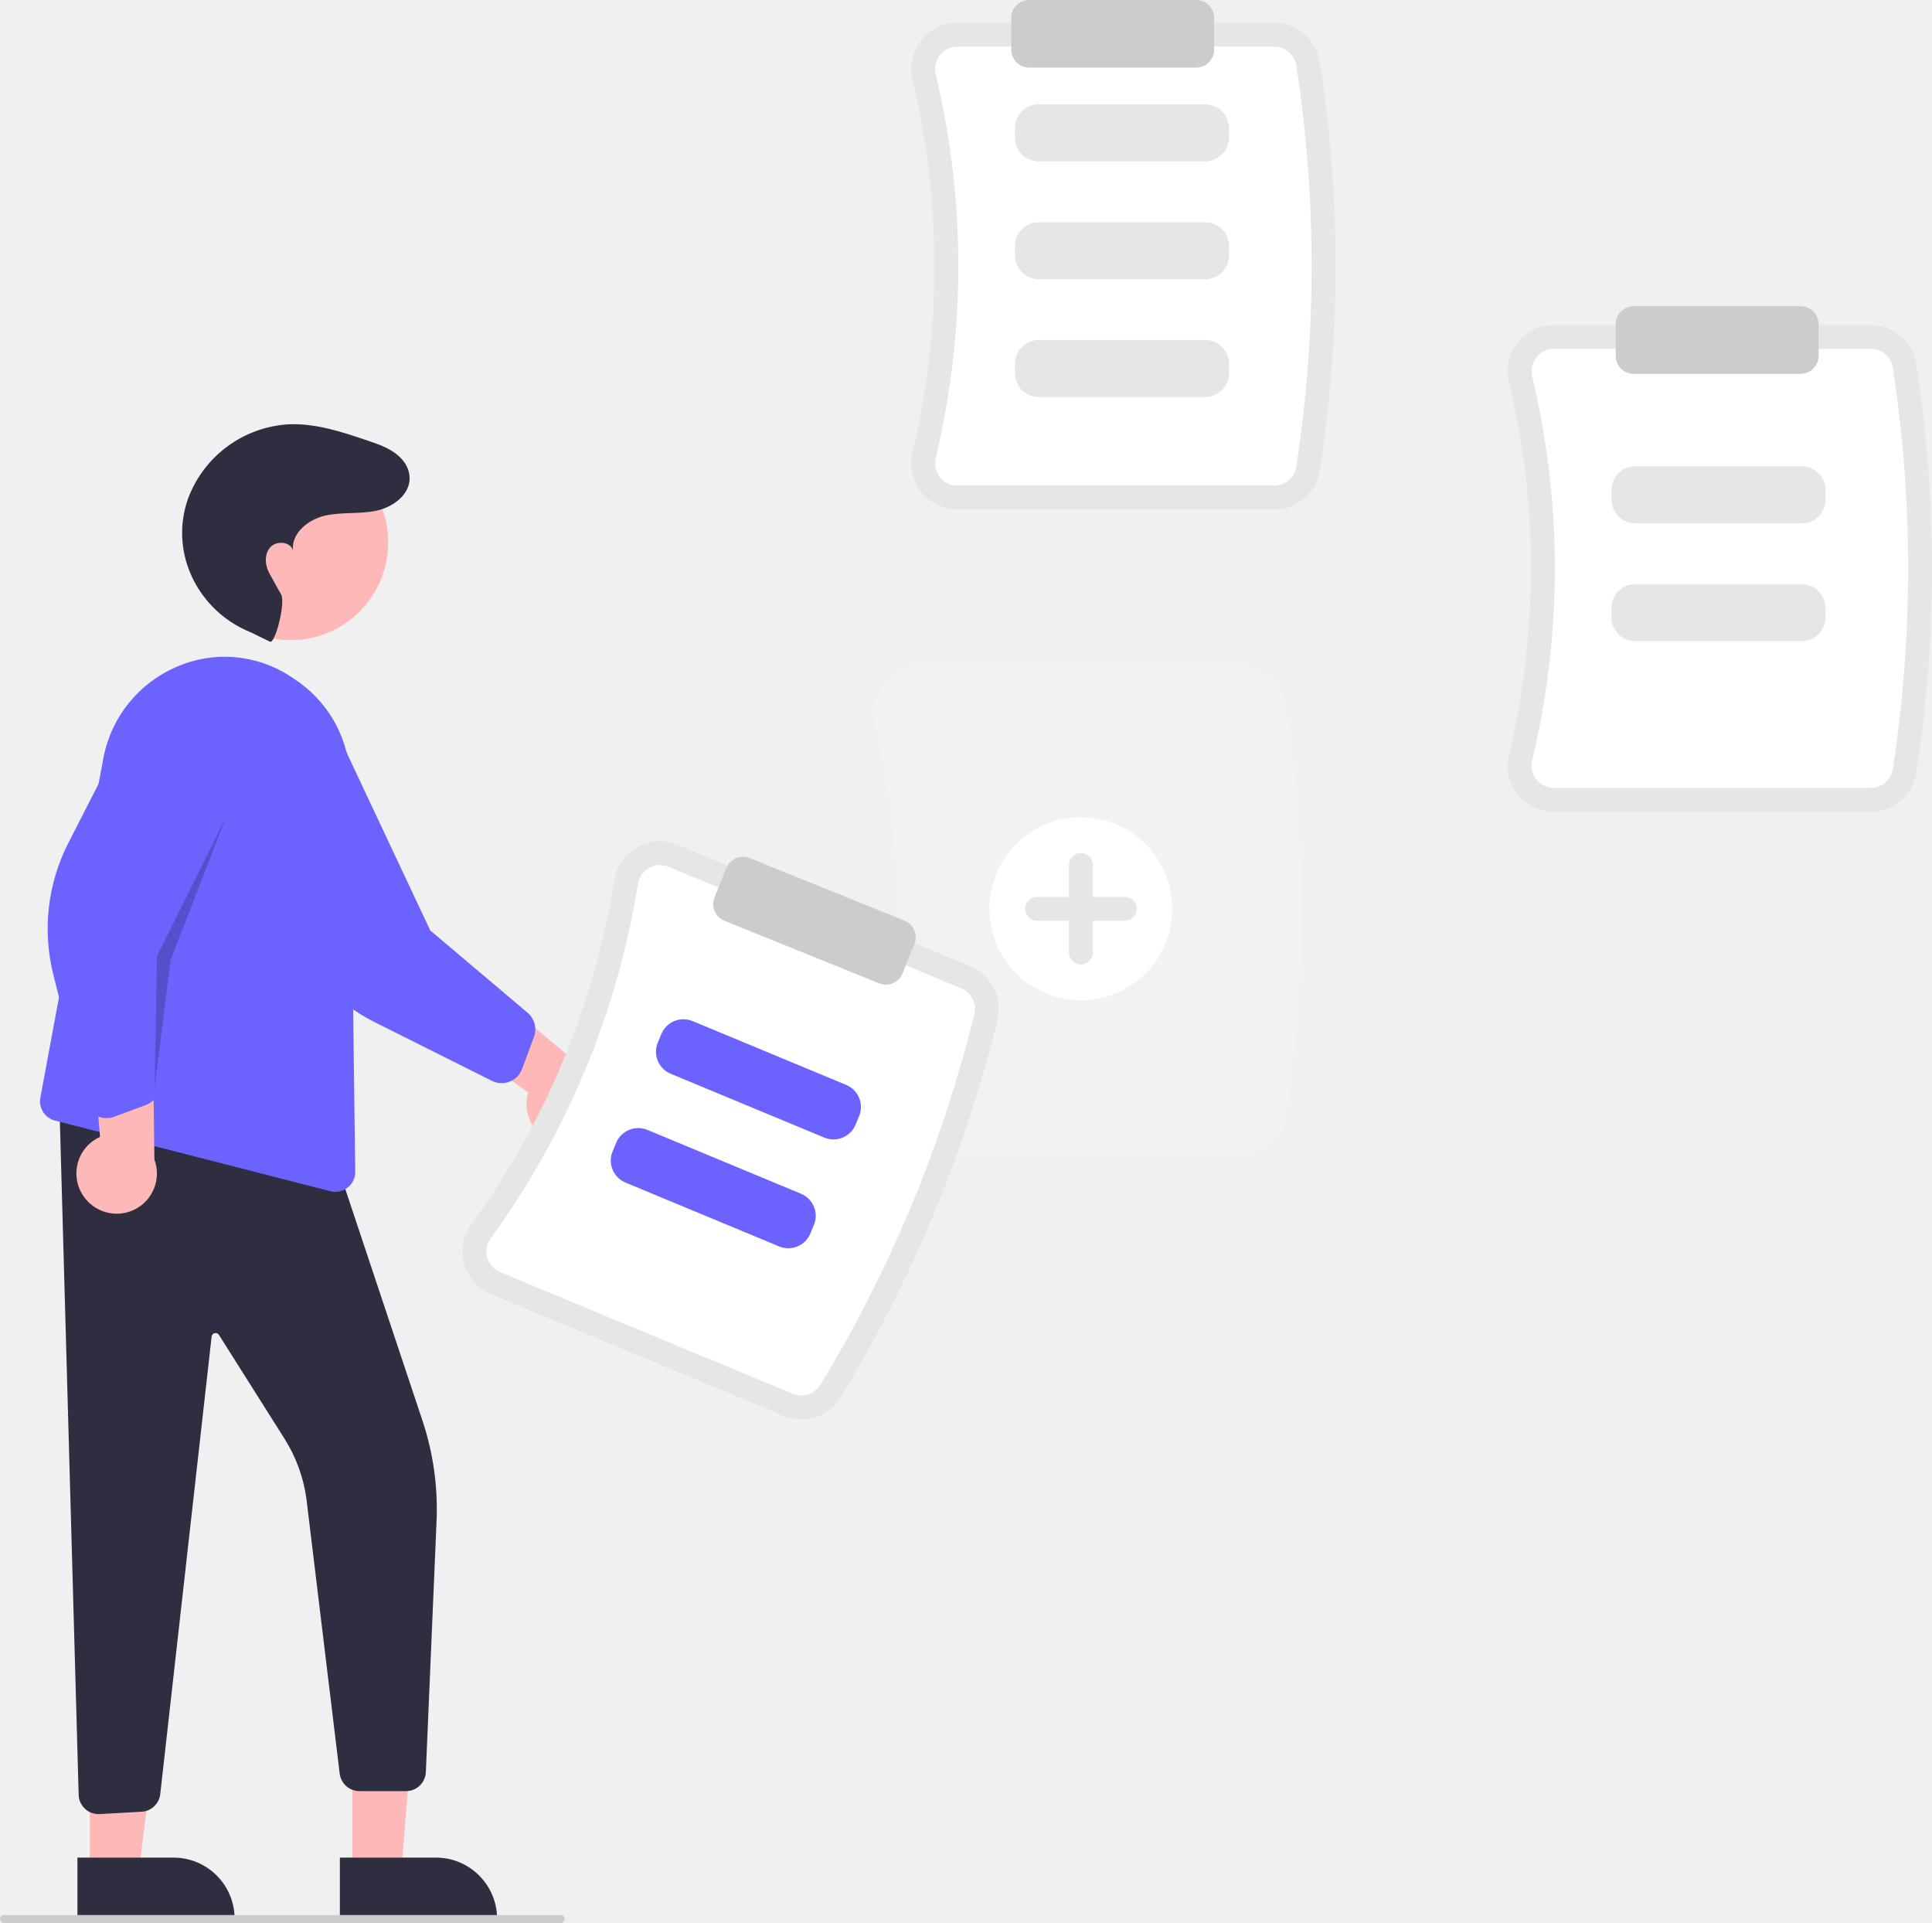
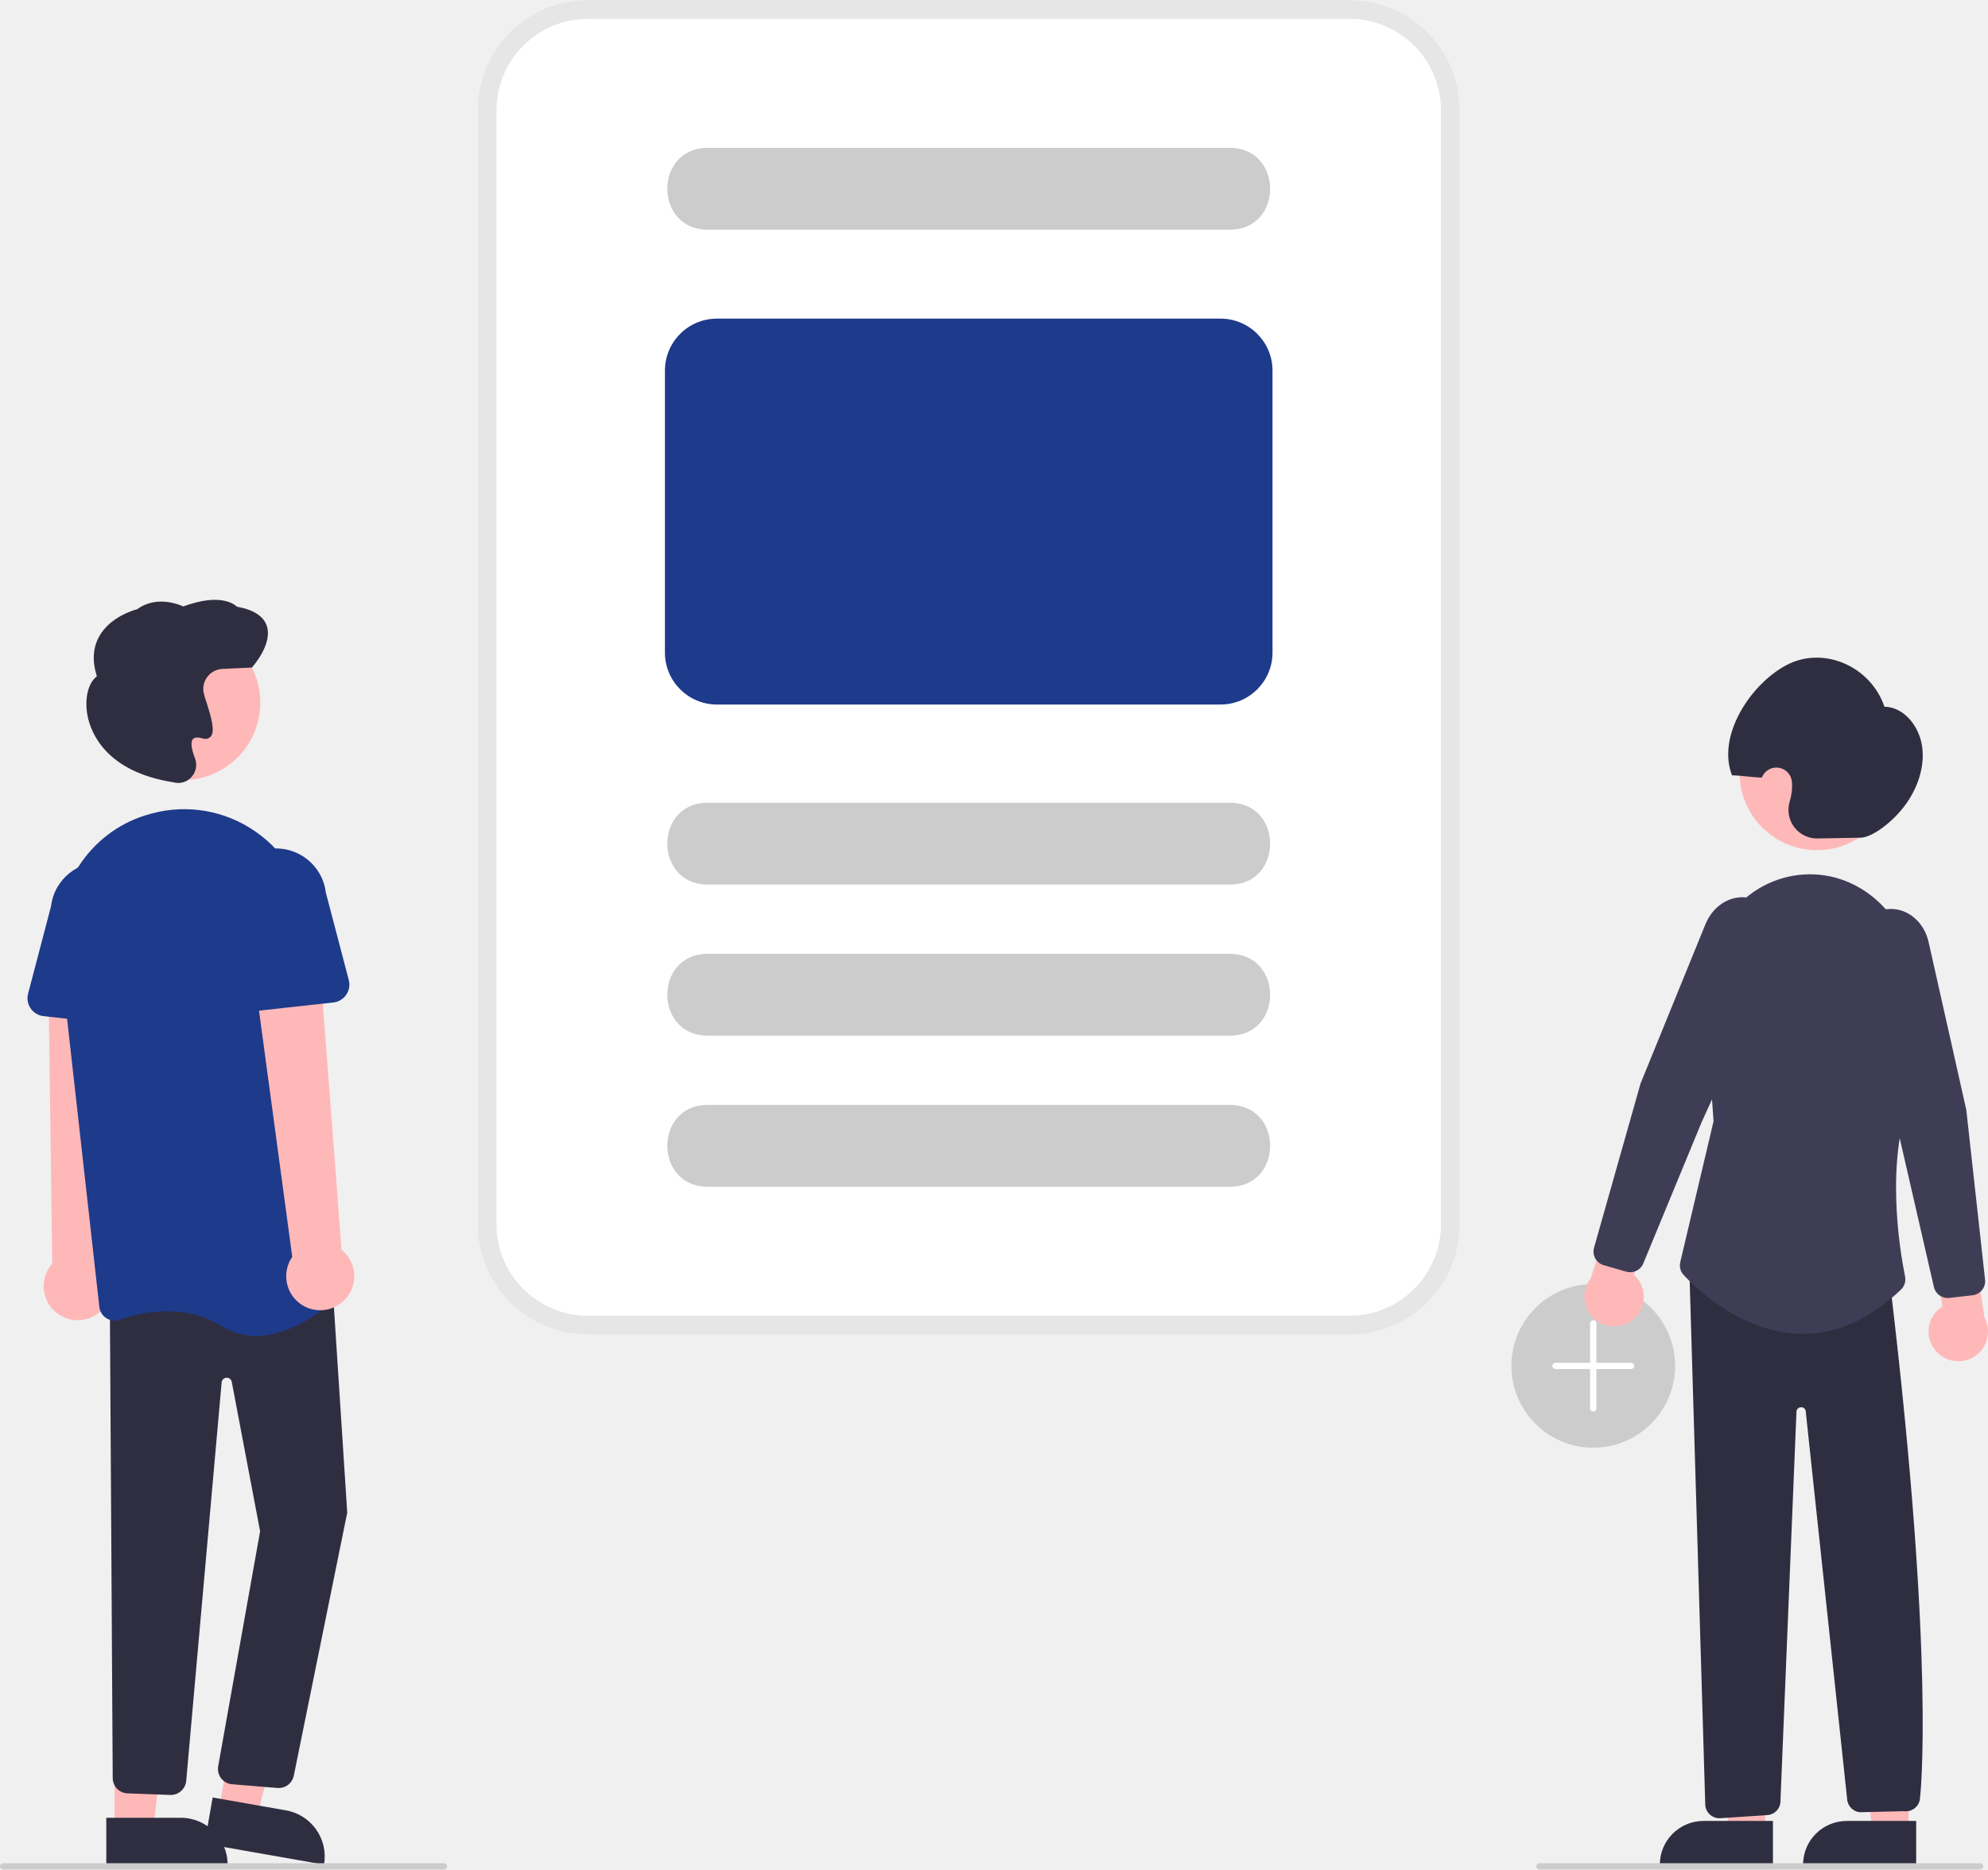
- <svg xmlns="http://www.w3.org/2000/svg" id="ff753138-df00-44ec-9203-11de423f2580" data-name="Layer 1" width="485.834" height="483.5" viewBox="0 0 485.834 483.5">
-   <path d="M677.542,336.347H597.8a11.478,11.478,0,0,1-9.066-4.394h0a11.622,11.622,0,0,1-2.177-9.968,201.631,201.631,0,0,0-0-93.647,11.624,11.624,0,0,1,2.177-9.967,11.478,11.478,0,0,1,9.066-4.394h79.741a11.623,11.623,0,0,1,11.439,9.755,337.961,337.961,0,0,1,0,102.858A11.623,11.623,0,0,1,677.542,336.347Z" transform="translate(-357.0831 -208.25)" fill="#e6e6e6" />
-   <path d="M597.8,219.978a5.513,5.513,0,0,0-4.354,2.108,5.659,5.659,0,0,0-1.054,4.854,207.656,207.656,0,0,1,0,96.445,5.656,5.656,0,0,0,1.053,4.853l0.0 0a5.511,5.511,0,0,0,4.354,2.109h79.741a5.582,5.582,0,0,0,5.509-4.667,331.985,331.985,0,0,0,0-101.035,5.582,5.582,0,0,0-5.509-4.667Z" transform="translate(-357.0831 -208.25)" fill="#fff" />
-   <path d="M660.141,248.829h-41.845a6.006,6.006,0,0,1-6-6v-2.345a6.006,6.006,0,0,1,6-6h41.845a6.006,6.006,0,0,1,6,6V242.829A6.006,6.006,0,0,1,660.141,248.829Z" transform="translate(-357.0831 -208.25)" fill="#e6e6e6" />
-   <path d="M660.141,278.454h-41.845a6.006,6.006,0,0,1-6-6V270.11a6.006,6.006,0,0,1,6-6h41.845a6.006,6.006,0,0,1,6,6v2.345A6.006,6.006,0,0,1,660.141,278.454Z" transform="translate(-357.0831 -208.25)" fill="#e6e6e6" />
-   <path d="M660.141,308.08h-41.845a6.006,6.006,0,0,1-6-6v-2.345a6.006,6.006,0,0,1,6-6h41.845a6.006,6.006,0,0,1,6,6v2.345A6.006,6.006,0,0,1,660.141,308.08Z" transform="translate(-357.0831 -208.25)" fill="#e6e6e6" />
-   <path d="M827.542,412.347H747.8a11.478,11.478,0,0,1-9.066-4.394h0a11.622,11.622,0,0,1-2.177-9.968,201.631,201.631,0,0,0-0-93.647,11.624,11.624,0,0,1,2.177-9.967,11.478,11.478,0,0,1,9.066-4.394h79.741a11.623,11.623,0,0,1,11.439,9.755,337.961,337.961,0,0,1,0,102.858A11.623,11.623,0,0,1,827.542,412.347Z" transform="translate(-357.0831 -208.25)" fill="#e6e6e6" />
-   <path d="M747.8,295.978a5.513,5.513,0,0,0-4.354,2.108,5.659,5.659,0,0,0-1.054,4.854,207.656,207.656,0,0,1,0,96.445,5.656,5.656,0,0,0,1.053,4.853l0.0 0a5.511,5.511,0,0,0,4.354,2.109h79.741a5.582,5.582,0,0,0,5.509-4.667,331.985,331.985,0,0,0,0-101.035,5.582,5.582,0,0,0-5.509-4.667Z" transform="translate(-357.0831 -208.25)" fill="#fff" />
-   <path d="M668.542,498.847H588.8a11.975,11.975,0,0,1-9.458-4.584,12.119,12.119,0,0,1-2.27-10.394,201.131,201.131,0,0,0-0-93.414,12.121,12.121,0,0,1,2.27-10.394,11.976,11.976,0,0,1,9.459-4.584h79.741a12.127,12.127,0,0,1,11.933,10.179,338.459,338.459,0,0,1,0,103.011A12.127,12.127,0,0,1,668.542,498.847Z" transform="translate(-357.0831 -208.25)" fill="#f2f2f2" />
-   <path d="M810.141,339.829h-41.845a6.006,6.006,0,0,1-6-6v-2.345a6.006,6.006,0,0,1,6-6h41.845a6.006,6.006,0,0,1,6,6V333.829A6.006,6.006,0,0,1,810.141,339.829Z" transform="translate(-357.0831 -208.25)" fill="#e6e6e6" />
-   <path d="M810.141,369.454h-41.845a6.006,6.006,0,0,1-6-6V361.11a6.006,6.006,0,0,1,6-6h41.845a6.006,6.006,0,0,1,6,6v2.345A6.006,6.006,0,0,1,810.141,369.454Z" transform="translate(-357.0831 -208.25)" fill="#e6e6e6" />
-   <circle cx="271.811" cy="228.5" r="23" fill="#fff" />
-   <path d="M639.894,433.75h-8v-8a3,3,0,0,0-6,0v8h-8a3,3,0,0,0,0,6h8v8a3,3,0,0,0,6,0v-8h8a3,3,0,0,0,0-6Z" transform="translate(-357.0831 -208.25)" fill="#e6e6e6" />
-   <path d="M657.894,225.25h-42a4.505,4.505,0,0,1-4.5-4.5v-8a4.505,4.505,0,0,1,4.5-4.5h42a4.505,4.505,0,0,1,4.5,4.5v8A4.505,4.505,0,0,1,657.894,225.25Z" transform="translate(-357.0831 -208.25)" fill="#ccc" />
-   <path d="M809.894,302.25h-42a4.505,4.505,0,0,1-4.5-4.5v-8a4.505,4.505,0,0,1,4.5-4.5h42a4.505,4.505,0,0,1,4.5,4.5v8A4.505,4.505,0,0,1,809.894,302.25Z" transform="translate(-357.0831 -208.25)" fill="#ccc" />
-   <polygon points="88.596 471.061 100.856 471.061 104.689 423.773 88.594 423.773 88.596 471.061" fill="#ffb8b8" />
-   <path d="M442.552,675.308l24.144-.001h.001a15.386,15.386,0,0,1,15.386,15.386v.5l-39.531.001Z" transform="translate(-357.0831 -208.25)" fill="#2f2e41" />
-   <polygon points="22.596 471.061 34.856 471.061 40.689 423.773 22.594 423.773 22.596 471.061" fill="#ffb8b8" />
-   <path d="M376.552,675.308l24.144-.001h.001a15.386,15.386,0,0,1,15.386,15.386v.5l-39.531.001Z" transform="translate(-357.0831 -208.25)" fill="#2f2e41" />
-   <path d="M381.854,664.373a4.981,4.981,0,0,1-3.375-1.318h0a4.961,4.961,0,0,1-1.616-3.537L371.947,483.304l69.811,17.452,21.54,64.618a70.461,70.461,0,0,1,3.545,25.824l-2.675,62.637a4.996,4.996,0,0,1-4.994,4.759h-11.709a5.023,5.023,0,0,1-4.955-4.33l-8.369-69.142a37.823,37.823,0,0,0-5.532-15.164l-16.469-26.076a1,1,0,0,0-1.838.41L397.378,659.38a4.993,4.993,0,0,1-4.687,4.396l-10.552.587C382.044,664.369,381.949,664.373,381.854,664.373Z" transform="translate(-357.0831 -208.25)" fill="#2f2e41" />
-   <circle cx="73.058" cy="136.406" r="24.561" fill="#ffb8b8" />
-   <path d="M441.424,507.922a5.076,5.076,0,0,1-1.253-.159H440.17l-69.264-17.76a4.998,4.998,0,0,1-3.663-5.815L383.15,398.497a31.214,31.214,0,0,1,18.25-22.54,30.113,30.113,0,0,1,28.266,2.075c.97.605,1.947,1.265,2.903,1.961a30.96,30.96,0,0,1,12.579,24.529l1.265,98.329a5.007,5.007,0,0,1-4.988,5.071Z" transform="translate(-357.0831 -208.25)" fill="#6c63ff" />
-   <path d="M378.032,508.93a10.056,10.056,0,0,1,4.214-14.832l-3.081-35.602,16.326,8.848.423,32.452a10.11,10.11,0,0,1-17.882,9.134Z" transform="translate(-357.0831 -208.25)" fill="#ffb8b8" />
-   <path d="M383.865,489.389a5.532,5.532,0,0,1-1.366-.173,5.496,5.496,0,0,1-3.972-3.986l-8.023-31.884a47.37,47.37,0,0,1,3.761-33.135l16.809-32.882a15.541,15.541,0,0,1,18.808-11.019,15.356,15.356,0,0,1,9.475,7.101,15.567,15.567,0,0,1,1.654,11.913l-23.927,53.506.284,32.036a5.519,5.519,0,0,1-3.584,5.205l-8.007,2.974A5.48,5.48,0,0,1,383.865,489.389Z" transform="translate(-357.0831 -208.25)" fill="#6c63ff" />
-   <path d="M498.401,495.835a10.056,10.056,0,0,1-8.493-12.87l-28.993-20.889,17.357-6.602,24.872,20.849a10.11,10.11,0,0,1-4.742,19.512Z" transform="translate(-357.0831 -208.25)" fill="#ffb8b8" />
-   <path d="M483.223,480.581a5.522,5.522,0,0,1-2.463-.582L451.361,465.282a47.381,47.381,0,0,1-22.661-24.465L414.743,406.626a15.544,15.544,0,0,1,3.918-21.444,15.352,15.352,0,0,1,11.59-2.543,15.57,15.57,0,0,1,10.081,6.512l24.945,53.04L489.743,462.873a5.518,5.518,0,0,1,1.607,6.112l-2.97,8.008a5.474,5.474,0,0,1-2.007,2.596,5.497,5.497,0,0,1-3.15.992Z" transform="translate(-357.0831 -208.25)" fill="#6c63ff" />
-   <path d="M424.983,369.593c1.305.571,3.977-9.827,2.78-11.907-1.78-3.093-1.675-3.071-2.857-5.117s-1.446-4.847.084-6.648,5.072-1.562,5.77.696c-.449-4.288,3.792-7.735,7.993-8.703s8.632-.367,12.857-1.229c4.902-1,10.003-5.11,8.047-10.501a7.593,7.593,0,0,0-1.481-2.434c-2.26-2.541-5.421-3.626-8.512-4.675-6.43-2.182-13.036-4.392-19.822-4.151A28.798,28.798,0,0,0,404.397,333.533a26.156,26.156,0,0,0-1.083,4.025c-2.329,12.524,4.944,24.878,16.756,29.647Z" transform="translate(-357.0831 -208.25)" fill="#2f2e41" />
-   <polygon points="38.9 273.343 39.457 240.414 56.9 205.343 42.9 241.343 38.9 273.343" opacity="0.2" />
-   <path d="M554.16,564.232,480.522,533.637a11.478,11.478,0,0,1-6.686-7.536h0a11.622,11.622,0,0,1,1.815-10.04,201.631,201.631,0,0,0,35.93-86.48,11.624,11.624,0,0,1,5.834-8.369,11.478,11.478,0,0,1,10.058-.579l73.638,30.596a11.623,11.623,0,0,1,6.821,13.398,337.961,337.961,0,0,1-39.465,94.986A11.623,11.623,0,0,1,554.16,564.232Z" transform="translate(-357.0831 -208.25)" fill="#e6e6e6" />
-   <path d="M525.171,426.174a5.513,5.513,0,0,0-4.83.276,5.659,5.659,0,0,0-2.835,4.078,207.656,207.656,0,0,1-37.004,89.064,5.656,5.656,0,0,0-.889,4.885l0.0.001a5.511,5.511,0,0,0,3.212,3.618l73.638,30.596a5.582,5.582,0,0,0,6.878-2.196,331.986,331.986,0,0,0,38.766-93.302,5.582,5.582,0,0,0-3.297-6.423Z" transform="translate(-357.0831 -208.25)" fill="#fff" />
-   <path d="M564.38,494.281l-38.642-16.055a6.006,6.006,0,0,1-3.239-7.843l.9-2.165a6.006,6.006,0,0,1,7.843-3.239l38.642,16.055a6.006,6.006,0,0,1,3.239,7.843l-.9,2.165A6.006,6.006,0,0,1,564.38,494.281Z" transform="translate(-357.0831 -208.25)" fill="#6c63ff" />
-   <path d="M553.013,521.64l-38.642-16.055a6.006,6.006,0,0,1-3.239-7.843l.9-2.165a6.006,6.006,0,0,1,7.843-3.239L558.517,508.394a6.006,6.006,0,0,1,3.239,7.843l-.9,2.165A6.006,6.006,0,0,1,553.013,521.64Z" transform="translate(-357.0831 -208.25)" fill="#6c63ff" />
-   <path d="M579.864,455.832a4.489,4.489,0,0,1-1.687-.331l-38.938-15.743a4.505,4.505,0,0,1-2.485-5.858l2.999-7.417a4.5,4.5,0,0,1,5.859-2.485l38.938,15.743a4.505,4.505,0,0,1,2.485,5.858l-2.999,7.417a4.511,4.511,0,0,1-4.171,2.815Z" transform="translate(-357.0831 -208.25)" fill="#ccc" />
-   <path d="M498.083,691.75h-140a1,1,0,1,1,0-2h140a1,1,0,0,1,0,2Z" transform="translate(-357.0831 -208.25)" fill="#ccc" />
+ <svg xmlns="http://www.w3.org/2000/svg" id="b49d7841-9a4a-4d44-a026-f495141b2485" data-name="Layer 1" width="631.483" height="593.941" viewBox="0 0 631.483 593.941">
+   <path d="M790.353,612.97a26,26,0,1,1,26-26A26.029,26.029,0,0,1,790.353,612.97Z" transform="translate(-284.2586 -153.0295)" fill="#ccc" />
+   <path d="M802.353,585.97h-11v-12.5a1,1,0,0,0-2,0v12.5h-11a1,1,0,1,0,0,2h11v12.5a1,1,0,0,0,2,0v-12.5h11a1,1,0,0,0,0-2Z" transform="translate(-284.2586 -153.0295)" fill="#fff" />
+   <polygon points="606.22 581.779 594.788 581.778 589.352 537.682 606.224 537.683 606.22 581.779" fill="#ffb8b8" />
+   <path d="M586.622,578.511h22.048a0,0,0,0,1,0,0V592.393a0,0,0,0,1,0,0H572.74a0,0,0,0,1,0,0v0A13.882,13.882,0,0,1,586.622,578.511Z" fill="#2f2e41" />
+   <polygon points="560.72 581.779 549.288 581.778 543.852 537.682 560.724 537.683 560.72 581.779" fill="#ffb8b8" />
+   <path d="M541.122,578.511h22.048a0,0,0,0,1,0,0V592.393a0,0,0,0,1,0,0H527.24a0,0,0,0,1,0,0v0A13.882,13.882,0,0,1,541.122,578.511Z" fill="#2f2e41" />
+   <path d="M899.285,582.358a9.377,9.377,0,0,1,1.976-14.242l-3.541-21.133,12.318-5.284,4.581,29.915a9.428,9.428,0,0,1-15.334,10.745Z" transform="translate(-284.2586 -153.0295)" fill="#ffb8b8" />
+   <path d="M802.847,572.372a9.377,9.377,0,0,0,.404-14.373l6.984-20.258-11.276-7.246-9.46,28.747a9.428,9.428,0,0,0,13.349,13.13Z" transform="translate(-284.2586 -153.0295)" fill="#ffb8b8" />
+   <circle cx="577.139" cy="245.542" r="24.561" fill="#ffb8b8" />
+   <path d="M802.088,557.216a4.502,4.502,0,0,1-1.245-.176l-7.159-2.055a4.508,4.508,0,0,1-3.088-5.551l14.774-52.162,20.602-50.575c2.049-5.028,6.329-8.325,11.17-8.605a11.446,11.446,0,0,1,10.778,6.277h0a15.621,15.621,0,0,1,.357,13.771l-23.417,51.21-18.616,45.083A4.498,4.498,0,0,1,802.088,557.216Z" transform="translate(-284.2586 -153.0295)" fill="#3f3d56" />
+   <path d="M875.258,419.169l-13.647.243a9.074,9.074,0,0,1-8.896-11.59,21.128,21.128,0,0,0,.656-3.013,15.224,15.224,0,0,0,.09-3.354,4.952,4.952,0,0,0-9.554-1.408v0c-2.295.033-7.183-.715-9.478-.683-4.872-12.49,5.745-28.833,17.174-34.972,11.651-6.258,26.775.109,31.241,13.152,6.198.111,11.235,6.225,12.033,13.106s-2.032,14.067-6.363,19.342S878.497,419.112,875.258,419.169Z" transform="translate(-284.2586 -153.0295)" fill="#2f2e41" />
+   <path d="M830.4,730.691a4.515,4.515,0,0,1-4.461-4.01l-5.063-170.235,63.787,4.541.049.41c14.415,120.663,9.487,162.432,9.436,162.839a4.498,4.498,0,0,1-5.075,4.203l-14.097.338a4.498,4.498,0,0,1-3.989-4.296l-13.171-123.3a1.406,1.406,0,0,0-1.466-1.056,1.463,1.463,0,0,0-1.439,1.177l-5.089,123.704a4.481,4.481,0,0,1-4.041,4.67l-14.932.993A4.456,4.456,0,0,1,830.4,730.691Z" transform="translate(-284.2586 -153.0295)" fill="#2f2e41" />
+   <path d="M856.868,576.787c-.382,0-.762-.006-1.145-.018-18.342-.552-32.692-14.429-36.653-18.669a4.478,4.478,0,0,1-1.081-4.097l10.581-44.764-2.807-38.917a38.369,38.369,0,0,1,10.506-29.633,31.664,31.664,0,0,1,24.386-9.866c17.855.852,31.941,16.812,32.069,36.333.198,30.235-.693,32.312-.985,32.995-8.911,20.797-4.044,49.989-2.34,58.441a4.516,4.516,0,0,1-1.337,4.188C878.262,572.078,867.772,576.787,856.868,576.787Z" transform="translate(-284.2586 -153.0295)" fill="#3f3d56" />
+   <path d="M902.933,565.408a4.497,4.497,0,0,1-4.38-3.494L887.636,514.357l-14.631-54.357a15.621,15.621,0,0,1,2.627-13.522,11.456,11.456,0,0,1,11.666-4.41c4.729,1.076,8.405,5.035,9.595,10.333l11.955,53.229,5.962,53.941a4.509,4.509,0,0,1-3.963,4.965l-7.4.844A4.487,4.487,0,0,1,902.933,565.408Z" transform="translate(-284.2586 -153.0295)" fill="#3f3d56" />
+   <path d="M315.09,570.537a10.743,10.743,0,0,0,1.582-16.396l4.167-93.018-21.216,2.381,1.233,90.985a10.801,10.801,0,0,0,14.234,16.048Z" transform="translate(-284.2586 -153.0295)" fill="#ffb8b8" />
+   <polygon points="69.534 574.966 81.609 577.089 93.543 531.525 77.722 528.392 69.534 574.966" fill="#ffb8b8" />
+   <path d="M350.232,727.314h38.531a0,0,0,0,1,0,0v14.887a0,0,0,0,1,0,0H365.119A14.887,14.887,0,0,1,350.232,727.314v0A0,0,0,0,1,350.232,727.314Z" transform="translate(321.9357 1369.365) rotate(-170.0292)" fill="#2f2e41" />
+   <polygon points="36.392 581.01 48.652 581.01 54.484 533.722 36.39 533.723 36.392 581.01" fill="#ffb8b8" />
+   <path d="M318.024,730.536h38.531a0,0,0,0,1,0,0v14.887a0,0,0,0,1,0,0H332.911a14.887,14.887,0,0,1-14.887-14.887v0a0,0,0,0,1,0,0Z" transform="translate(390.3537 1322.915) rotate(179.9974)" fill="#2f2e41" />
+   <path d="M372.803,721.09a4.748,4.748,0,0,1-.573-.034l-14.43-1.187a4.881,4.881,0,0,1-4.243-5.66l13.325-74.681-9.004-47.474a1.627,1.627,0,0,0-3.219.16L343.405,718.842a4.924,4.924,0,0,1-5.21,4.437l-13.595-.506a4.888,4.888,0,0,1-4.536-4.631l-.914-151.768,70.481-8.81,4.924,76.041-.02.081-16.991,83.675A4.886,4.886,0,0,1,372.803,721.09Z" transform="translate(-284.2586 -153.0295)" fill="#2f2e41" />
+   <circle cx="58.129" cy="223.255" r="24.561" fill="#ffb8b8" />
+   <path d="M365.53,577.467a20.11,20.11,0,0,1-10.857-3.106c-11.897-7.436-25.411-4.481-32.407-2.057a4.88,4.88,0,0,1-4.221-.481,4.811,4.811,0,0,1-2.224-3.552L303.099,454.646c-2.132-19.038,9.336-36.937,27.268-42.56h0q1.011-.317,2.055-.601a39.569,39.569,0,0,1,32.972,5.723,40.204,40.204,0,0,1,17.167,29.353L393.271,560.948a4.807,4.807,0,0,1-1.527,4.007C387.99,568.428,377.092,577.466,365.53,577.467Z" transform="translate(-284.2586 -153.0295)" fill="#1e3a8a" />
+   <path d="M326.789,479.012l-28.703-3.156a5.717,5.717,0,0,1-4.905-7.134l7.306-27.846a15.879,15.879,0,0,1,31.556,3.563l1.085,28.675a5.717,5.717,0,0,1-6.338,5.898Z" transform="translate(-284.2586 -153.0295)" fill="#1e3a8a" />
+   <path d="M393.156,566.554a10.743,10.743,0,0,0-.406-16.468l-7.073-92.842-20.789,4.68,12.203,90.414a10.801,10.801,0,0,0,16.064,14.216Z" transform="translate(-284.2586 -153.0295)" fill="#ffb8b8" />
+   <path d="M356.919,473.176a5.711,5.711,0,0,1-1.818-4.4l1.085-28.675a15.879,15.879,0,0,1,31.556-3.563l7.306,27.846a5.717,5.717,0,0,1-4.905,7.134l-28.703,3.156A5.711,5.711,0,0,1,356.919,473.176Z" transform="translate(-284.2586 -153.0295)" fill="#1e3a8a" />
+   <path d="M340.927,401.771a5.683,5.683,0,0,1-1.297-.151l-.125-.03c-21.594-3.304-26.367-15.812-27.414-21.035-1.084-5.408.15-10.628,2.94-12.656-1.521-4.803-1.277-9.061.727-12.662,3.495-6.28,11.081-8.404,12.098-8.664,6.058-4.469,13.306-1.486,14.625-.881,11.719-4.335,16.198-.727,17.008.079,5.238.941,8.431,2.964,9.491,6.016,1.991,5.731-4.305,12.86-4.574,13.161l-.14.156-9.38.447a6.358,6.358,0,0,0-5.981,7.317h0a29.604,29.604,0,0,0,.96,3.355c1.602,5.006,2.802,9.283,1.254,10.909a2.51,2.51,0,0,1-2.625.455c-1.467-.392-2.462-.31-2.958.245-.77.859-.535,3.035.662,6.125a5.739,5.739,0,0,1-1.046,5.847A5.568,5.568,0,0,1,340.927,401.771Z" transform="translate(-284.2586 -153.0295)" fill="#2f2e41" />
+   <path d="M425.259,746.97h-140a1,1,0,0,1,0-2h140a1,1,0,1,1,0,2Z" transform="translate(-284.2586 -153.0295)" fill="#ccc" />
+   <path d="M913.259,746.97h-140a1,1,0,0,1,0-2h140a1,1,0,1,1,0,2Z" transform="translate(-284.2586 -153.0295)" fill="#ccc" />
+   <path d="M712.971,577.03h-242a35.04,35.04,0,0,1-35-35v-354a35.04,35.04,0,0,1,35-35h242a35.04,35.04,0,0,1,35,35v354A35.04,35.04,0,0,1,712.971,577.03Z" transform="translate(-284.2586 -153.0295)" fill="#fff" />
+   <path d="M674.972,434.059h-166c-16.957-.082-17.028-25.912.001-26l165.999-0C691.917,408.138,692.009,433.97,674.972,434.059Z" transform="translate(-284.2586 -153.0295)" fill="#ccc" />
+   <path d="M674.972,226h-166c-16.957-.082-17.028-25.912.001-26L674.972,200C691.917,200.079,692.009,225.911,674.972,226Z" transform="translate(-284.2586 -153.0295)" fill="#ccc" />
+   <path d="M674.972,482.059h-166c-16.957-.082-17.028-25.912.001-26l165.999-0C691.917,456.138,692.009,481.97,674.972,482.059Z" transform="translate(-284.2586 -153.0295)" fill="#ccc" />
+   <path d="M674.972,530.059h-166c-16.957-.082-17.028-25.912.001-26l165.999-0C691.917,504.138,692.009,529.97,674.972,530.059Z" transform="translate(-284.2586 -153.0295)" fill="#ccc" />
+   <path d="M671.971,376.859h-160a16.519,16.519,0,0,1-16.5-16.5V270.759a16.519,16.519,0,0,1,16.5-16.5h160a16.519,16.519,0,0,1,16.5,16.5v89.6A16.519,16.519,0,0,1,671.971,376.859Z" transform="translate(-284.2586 -153.0295)" fill="#1e3a8a" />
+   <path d="M712.971,577.03h-242a35.04,35.04,0,0,1-35-35v-354a35.04,35.04,0,0,1,35-35h242a35.04,35.04,0,0,1,35,35v354A35.04,35.04,0,0,1,712.971,577.03Zm-242-418a29.033,29.033,0,0,0-29,29v354a29.033,29.033,0,0,0,29,29h242a29.033,29.033,0,0,0,29-29v-354a29.033,29.033,0,0,0-29-29Z" transform="translate(-284.2586 -153.0295)" fill="#e6e6e6" />
</svg>
